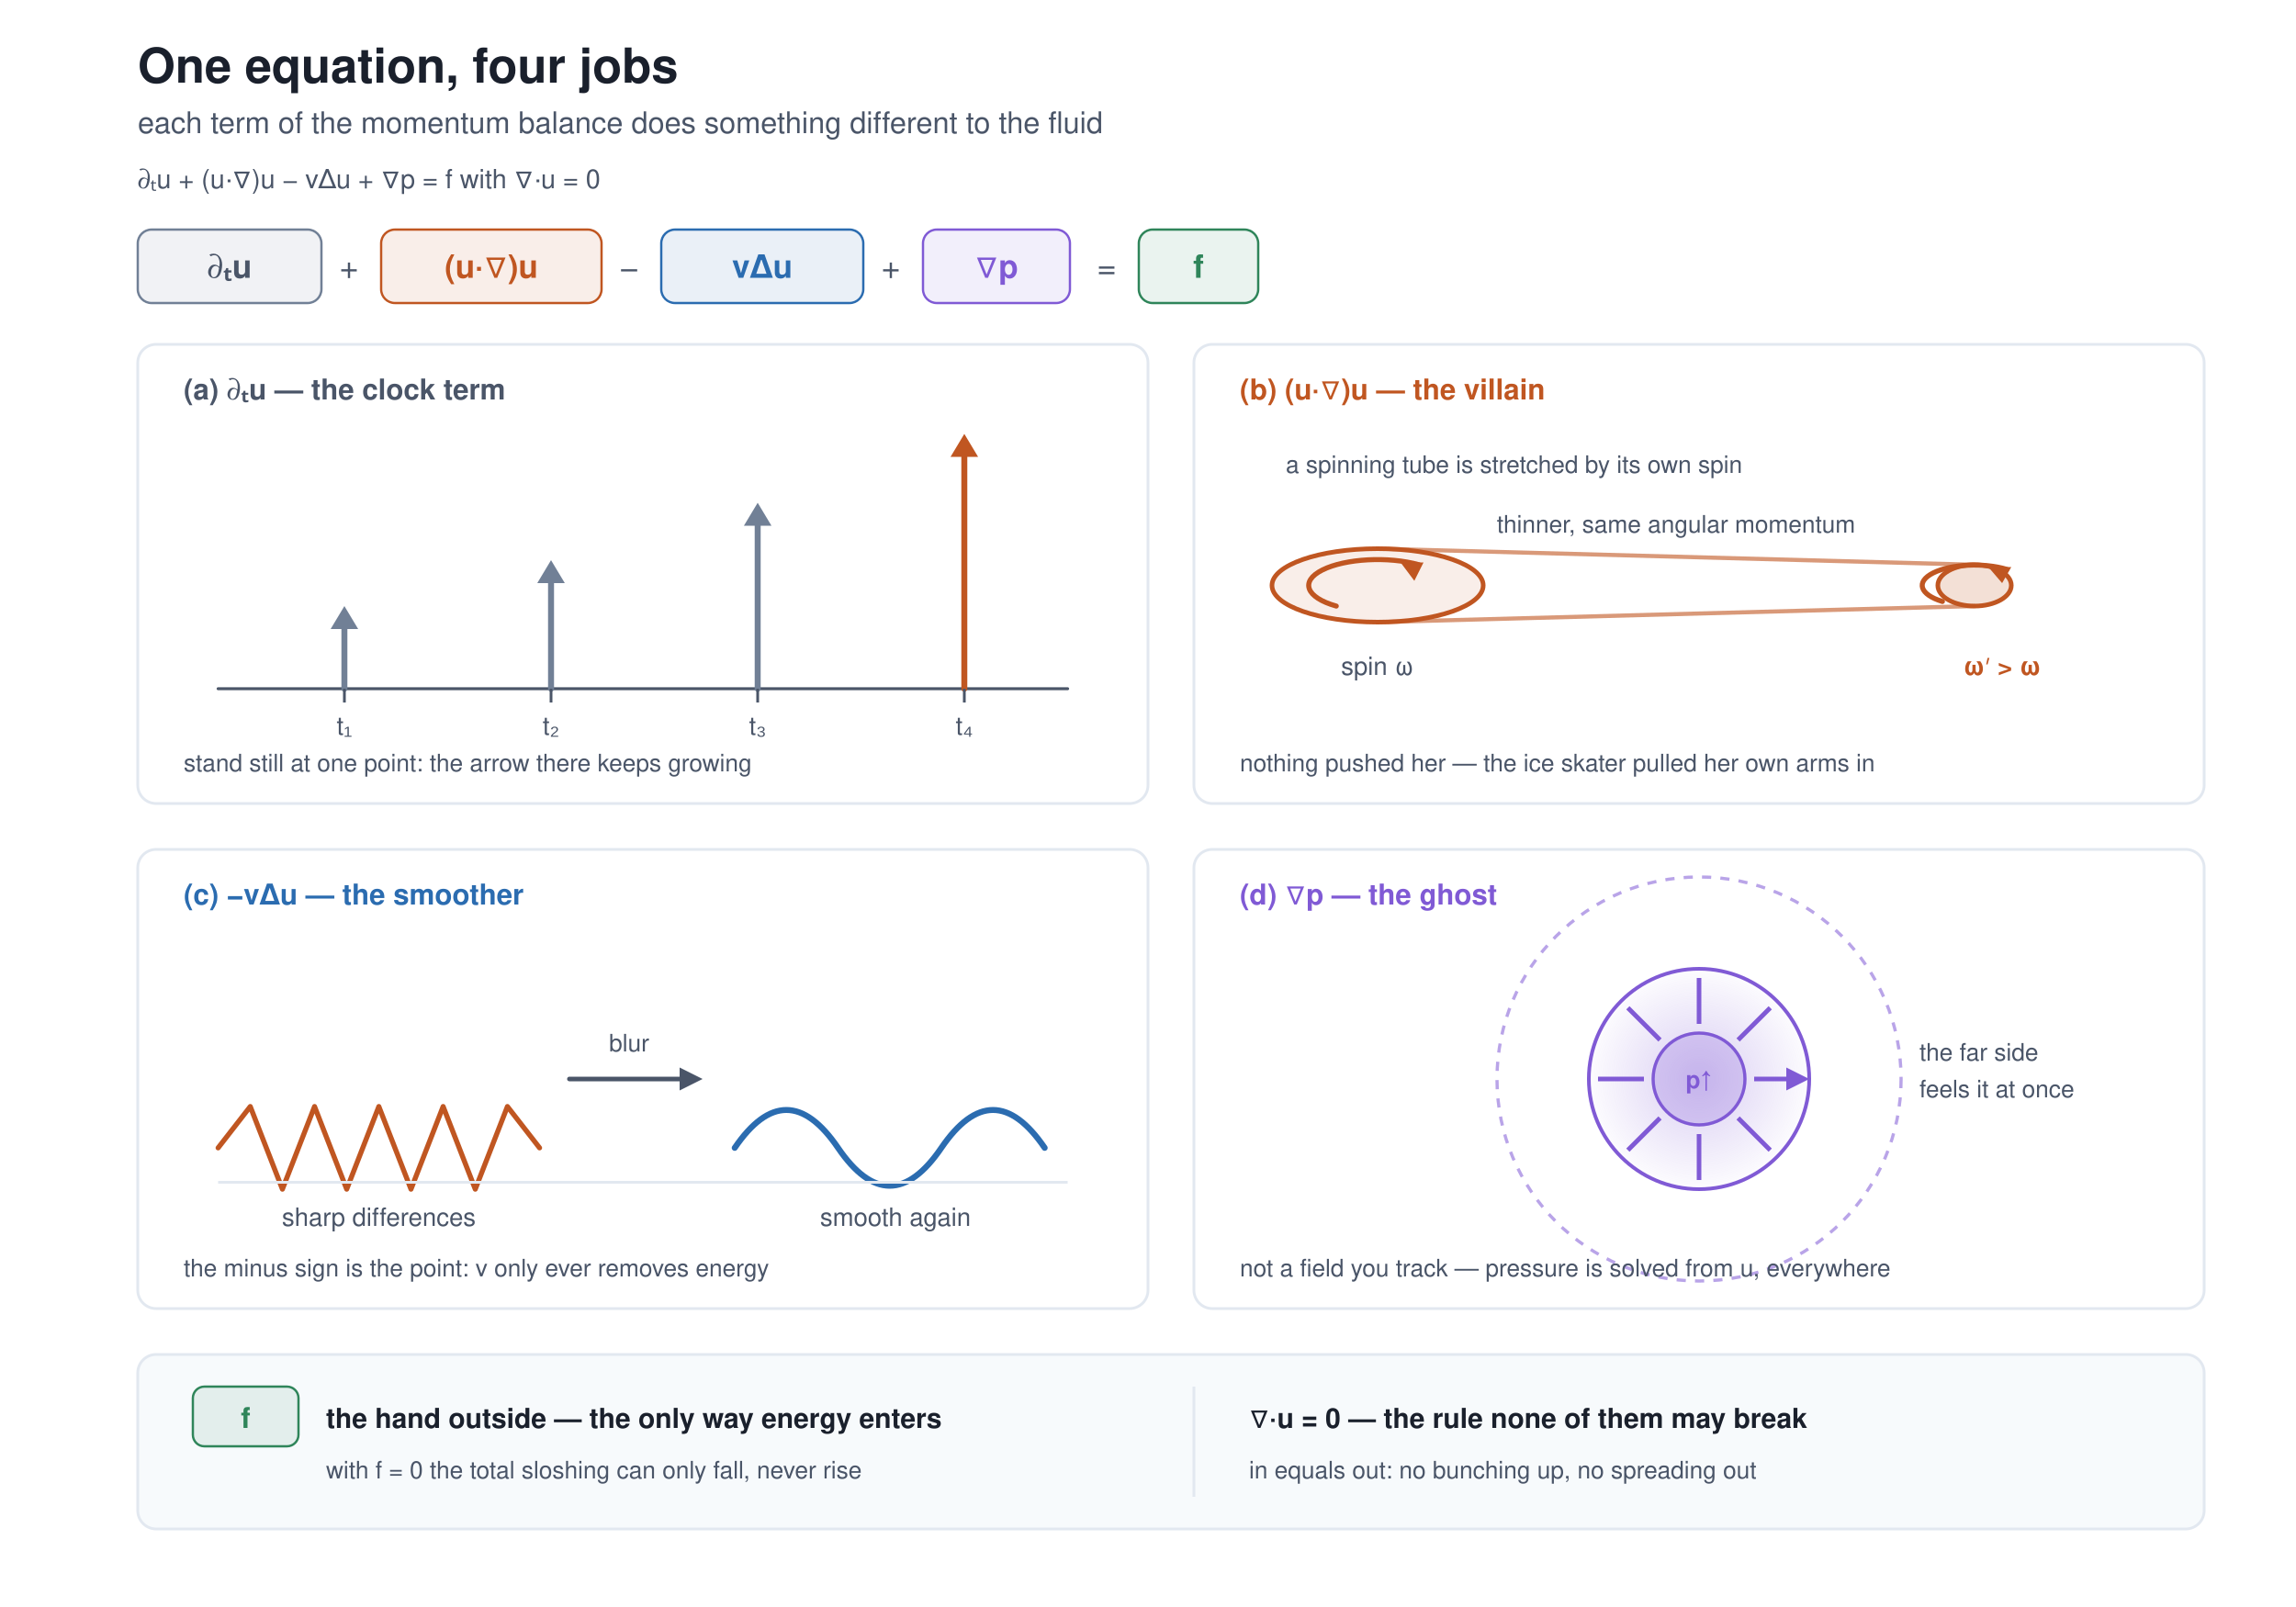
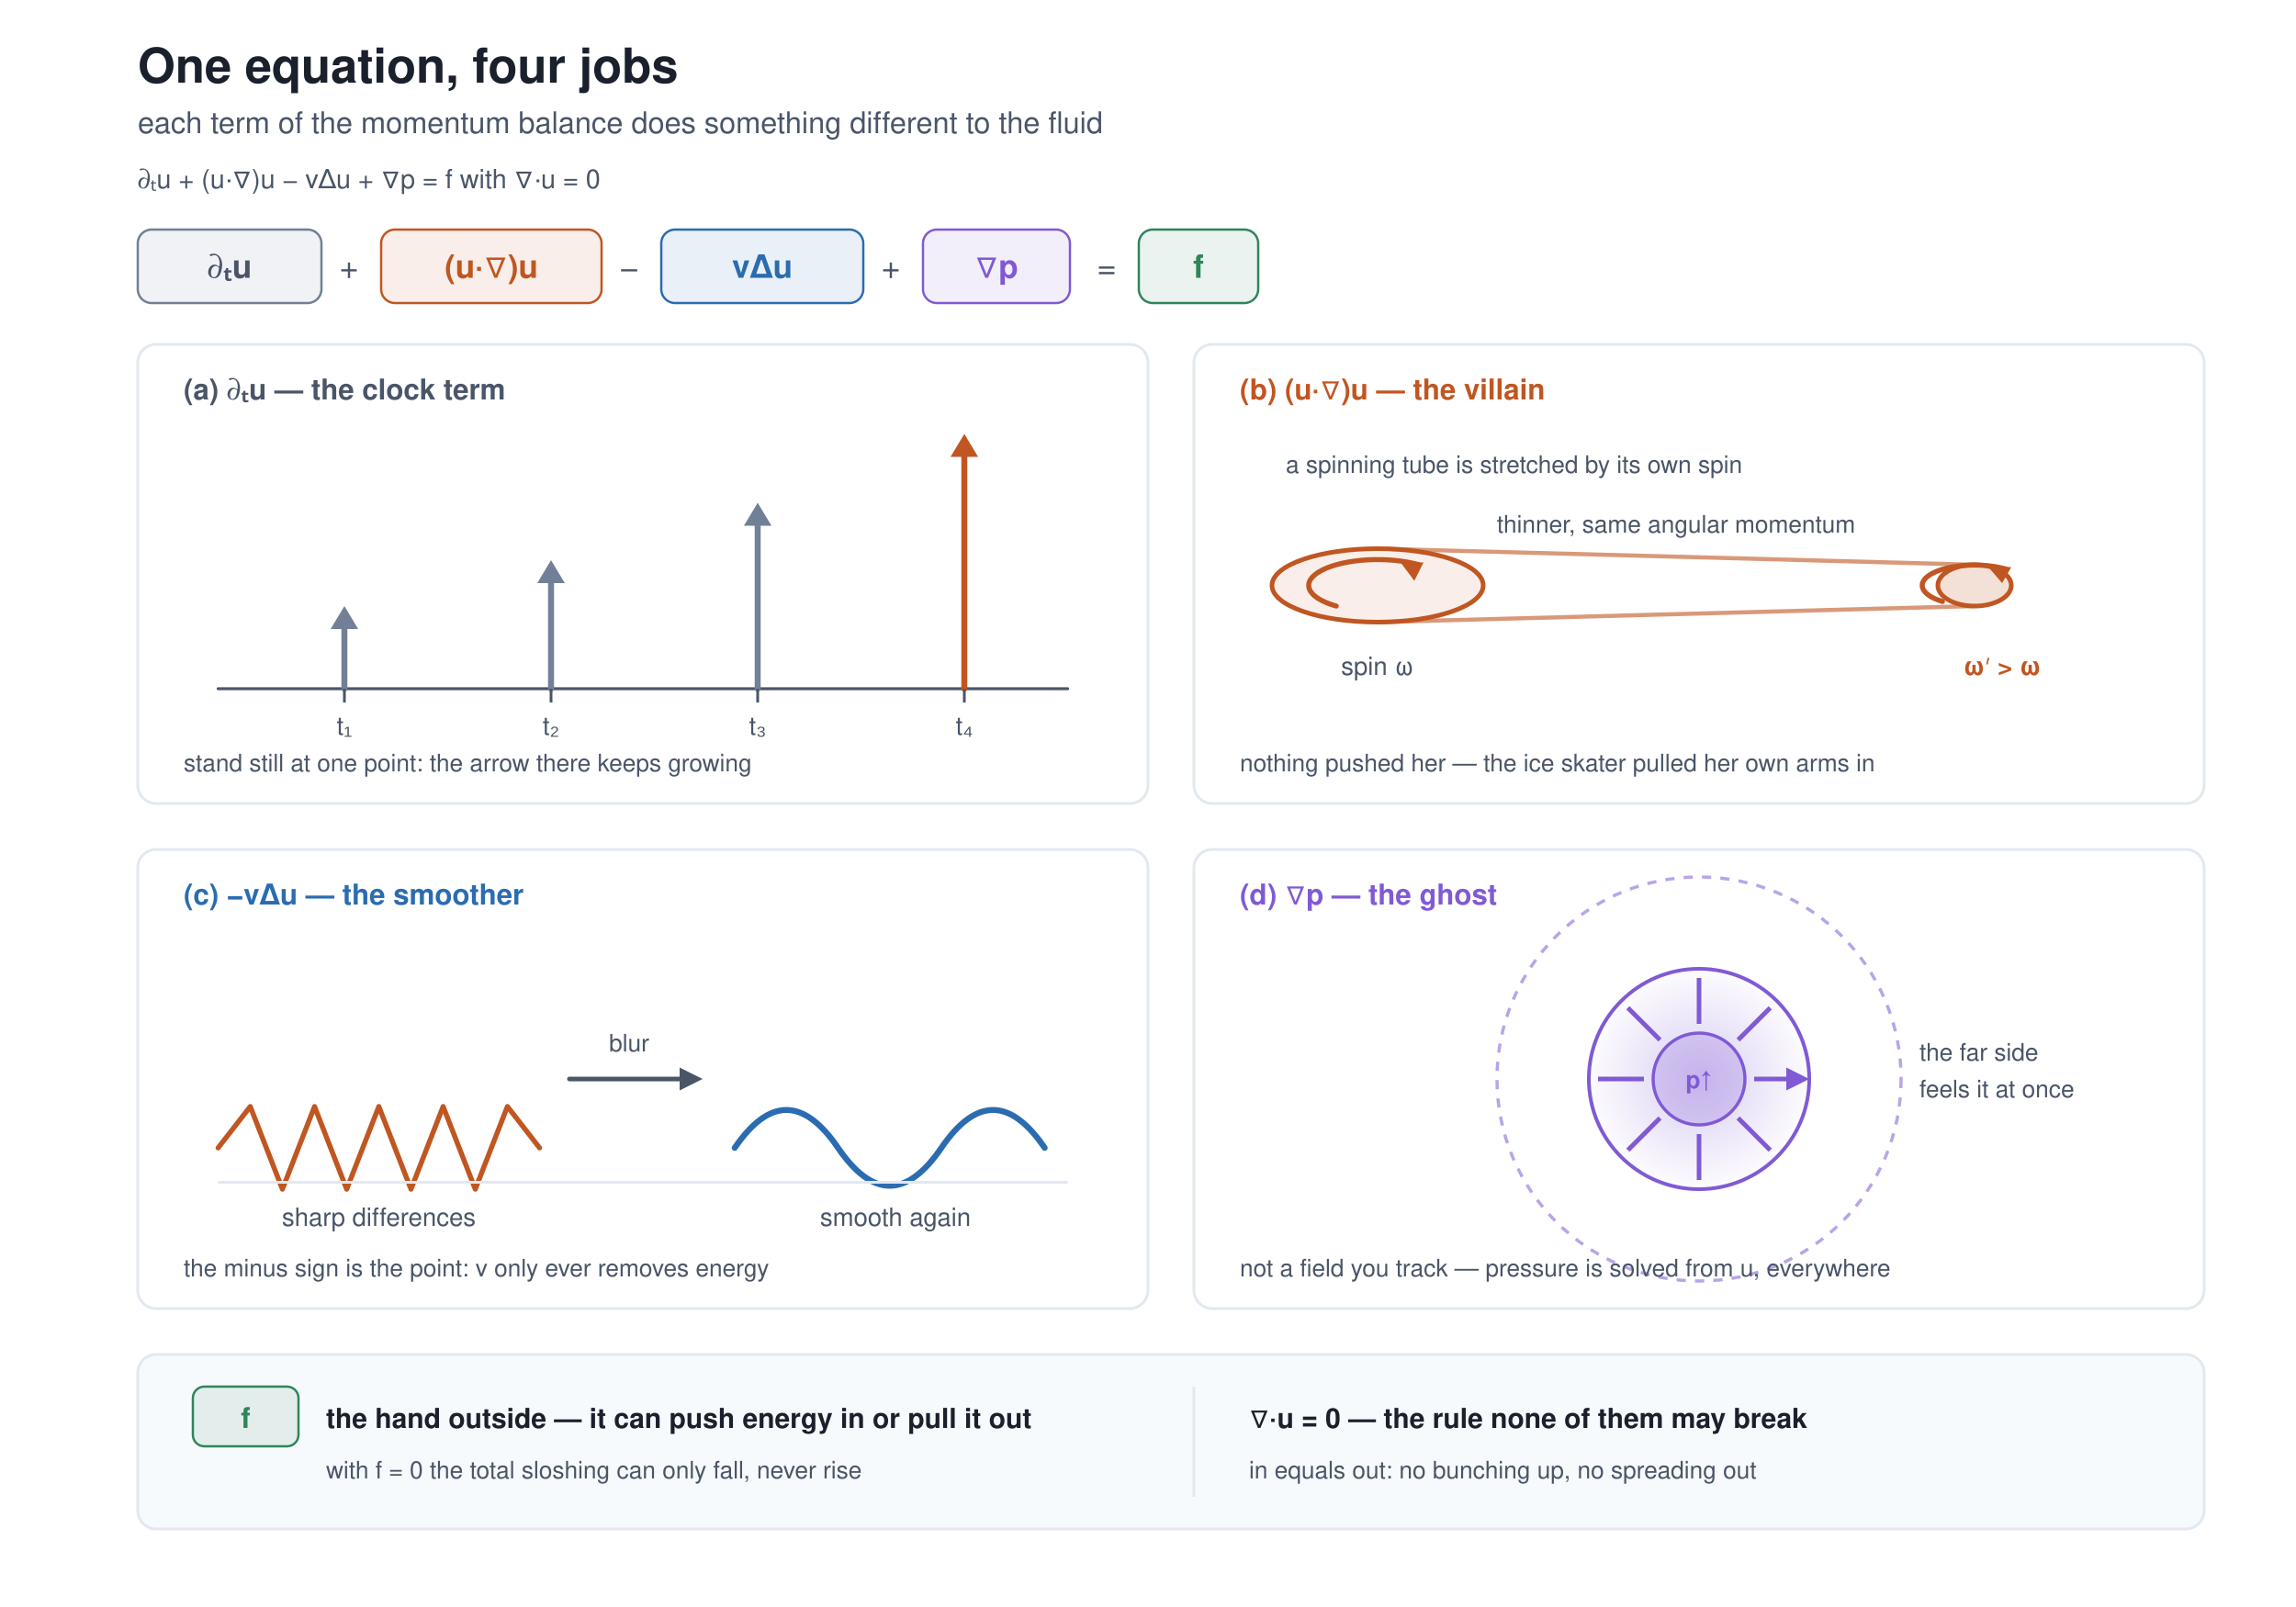
<svg xmlns="http://www.w3.org/2000/svg" width="1000" height="700" viewBox="0 0 1000 700" role="img" aria-labelledby="t d">
  <rect width="1000" height="700" fill="#ffffff" />
  <text x="60.0" y="36.0" font-family="Helvetica, Arial, sans-serif" font-size="21" fill="#1a202c" text-anchor="start" font-weight="bold">One equation, four jobs</text>
  <text x="60.0" y="58.0" font-family="Helvetica, Arial, sans-serif" font-size="13" fill="#4a5568" text-anchor="start" font-weight="normal">each term of the momentum balance does something different to the fluid</text>
  <text x="60.0" y="82.0" font-family="Helvetica, Arial, sans-serif" font-size="11.5" fill="#4a5568" text-anchor="start" font-weight="normal">∂ₜu  +  (u·∇)u  −  νΔu  +  ∇p  =  f        with        ∇·u = 0</text>
  <rect x="60" y="100" width="80" height="32" rx="6" fill="#718096" fill-opacity="0.10" stroke="#718096" />
  <text x="100.0" y="121.0" font-family="Helvetica, Arial, sans-serif" font-size="14" fill="#4a5568" text-anchor="middle" font-weight="bold">∂ₜu</text>
  <text x="152.0" y="121.0" font-family="Helvetica, Arial, sans-serif" font-size="14" fill="#4a5568" text-anchor="middle" font-weight="normal">+</text>
  <rect x="166" y="100" width="96" height="32" rx="6" fill="#c05621" fill-opacity="0.10" stroke="#c05621" />
  <text x="214.0" y="121.0" font-family="Helvetica, Arial, sans-serif" font-size="14" fill="#c05621" text-anchor="middle" font-weight="bold">(u·∇)u</text>
  <text x="274.0" y="121.0" font-family="Helvetica, Arial, sans-serif" font-size="14" fill="#4a5568" text-anchor="middle" font-weight="normal">−</text>
  <rect x="288" y="100" width="88" height="32" rx="6" fill="#2b6cb0" fill-opacity="0.10" stroke="#2b6cb0" />
  <text x="332.0" y="121.0" font-family="Helvetica, Arial, sans-serif" font-size="14" fill="#2b6cb0" text-anchor="middle" font-weight="bold">νΔu</text>
  <text x="388.0" y="121.0" font-family="Helvetica, Arial, sans-serif" font-size="14" fill="#4a5568" text-anchor="middle" font-weight="normal">+</text>
  <rect x="402" y="100" width="64" height="32" rx="6" fill="#805ad5" fill-opacity="0.10" stroke="#805ad5" />
  <text x="434.0" y="121.0" font-family="Helvetica, Arial, sans-serif" font-size="14" fill="#805ad5" text-anchor="middle" font-weight="bold">∇p</text>
  <text x="482.0" y="121.0" font-family="Helvetica, Arial, sans-serif" font-size="14" fill="#4a5568" text-anchor="middle" font-weight="normal">=</text>
  <rect x="496" y="100" width="52" height="32" rx="6" fill="#2f855a" fill-opacity="0.10" stroke="#2f855a" />
  <text x="522.0" y="121.0" font-family="Helvetica, Arial, sans-serif" font-size="14" fill="#2f855a" text-anchor="middle" font-weight="bold">f</text>
  <rect x="60" y="150" width="440" height="200" rx="8" fill="#ffffff" stroke="#e2e8f0" stroke-width="1.2" />
  <text x="80.0" y="174.0" font-family="Helvetica, Arial, sans-serif" font-size="12.5" fill="#4a5568" text-anchor="start" font-weight="bold">(a)  ∂ₜu — the clock term</text>
  <line x1="95.0" y1="300.0" x2="465.0" y2="300.0" stroke="#4a5568" stroke-width="1.3" stroke-linecap="round" />
  <line x1="150.0" y1="300.0" x2="150.0" y2="270.0" stroke="#718096" stroke-width="2.6" stroke-linecap="round" />
  <polygon points="150.0,264.0 144.0,274.0 156.0,274.0" fill="#718096" />
  <line x1="240.0" y1="300.0" x2="240.0" y2="250.0" stroke="#718096" stroke-width="2.6" stroke-linecap="round" />
  <polygon points="240.0,244.0 234.0,254.0 246.0,254.0" fill="#718096" />
  <line x1="330.0" y1="300.0" x2="330.0" y2="225.0" stroke="#718096" stroke-width="2.6" stroke-linecap="round" />
  <polygon points="330.0,219.0 324.0,229.0 336.0,229.0" fill="#718096" />
  <line x1="420.0" y1="300.0" x2="420.0" y2="195.0" stroke="#c05621" stroke-width="2.6" stroke-linecap="round" />
  <polygon points="420.0,189.0 414.0,199.0 426.0,199.0" fill="#c05621" />
  <line x1="150.0" y1="300.0" x2="150.0" y2="306.0" stroke="#4a5568" stroke-width="1.2" />
  <line x1="240.0" y1="300.0" x2="240.0" y2="306.0" stroke="#4a5568" stroke-width="1.2" />
  <line x1="330.0" y1="300.0" x2="330.0" y2="306.0" stroke="#4a5568" stroke-width="1.2" />
  <line x1="420.0" y1="300.0" x2="420.0" y2="306.0" stroke="#4a5568" stroke-width="1.2" />
  <text x="150.0" y="320.0" font-family="Helvetica, Arial, sans-serif" font-size="11" fill="#4a5568" text-anchor="middle" font-weight="normal">t₁</text>
  <text x="240.0" y="320.0" font-family="Helvetica, Arial, sans-serif" font-size="11" fill="#4a5568" text-anchor="middle" font-weight="normal">t₂</text>
  <text x="330.0" y="320.0" font-family="Helvetica, Arial, sans-serif" font-size="11" fill="#4a5568" text-anchor="middle" font-weight="normal">t₃</text>
  <text x="420.0" y="320.0" font-family="Helvetica, Arial, sans-serif" font-size="11" fill="#4a5568" text-anchor="middle" font-weight="normal">t₄</text>
  <text x="80.0" y="336.0" font-family="Helvetica, Arial, sans-serif" font-size="10.5" fill="#4a5568" text-anchor="start" font-weight="normal">stand still at one point: the arrow there keeps growing</text>
  <rect x="520" y="150" width="440" height="200" rx="8" fill="#ffffff" stroke="#e2e8f0" stroke-width="1.2" />
  <text x="540.0" y="174.0" font-family="Helvetica, Arial, sans-serif" font-size="12.5" fill="#c05621" text-anchor="start" font-weight="bold">(b)  (u·∇)u — the villain</text>
  <text x="560.0" y="206.0" font-family="Helvetica, Arial, sans-serif" font-size="10.5" fill="#4a5568" text-anchor="start" font-weight="normal">a spinning tube is stretched by its own spin</text>
  <ellipse cx="600.0" cy="255.0" rx="46.0" ry="16.0" fill="#c05621" fill-opacity="0.10" stroke="#c05621" stroke-width="2" />
  <ellipse cx="860.0" cy="255.0" rx="16.0" ry="9.0" fill="#c05621" fill-opacity="0.18" stroke="#c05621" stroke-width="2" />
  <line x1="600.0" y1="239.0" x2="860.0" y2="246.0" stroke="#c05621" stroke-width="1.8" stroke-linecap="round" stroke-opacity="0.6" />
  <line x1="600.0" y1="271.0" x2="860.0" y2="264.0" stroke="#c05621" stroke-width="1.8" stroke-linecap="round" stroke-opacity="0.6" />
  <path d="M582.0,264.0 A24,9 0 0 1 618.0,246.0" fill="none" stroke="#c05621" stroke-width="2.2" stroke-linecap="round" />
  <polygon points="620.0,245.0 610.0,245.0 616.0,253.0" fill="#c05621" />
  <path d="M846.0,262.0 A18,7 0 0 1 874.0,248.0" fill="none" stroke="#c05621" stroke-width="2.2" stroke-linecap="round" />
  <polygon points="876.0,247.0 866.0,247.0 872.0,254.0" fill="#c05621" />
  <text x="600.0" y="294.0" font-family="Helvetica, Arial, sans-serif" font-size="11" fill="#4a5568" text-anchor="middle" font-weight="normal">spin ω</text>
  <text x="872.0" y="294.0" font-family="Helvetica, Arial, sans-serif" font-size="11" fill="#c05621" text-anchor="middle" font-weight="bold">ω′ &gt; ω</text>
  <text x="730.0" y="232.0" font-family="Helvetica, Arial, sans-serif" font-size="10.5" fill="#4a5568" text-anchor="middle" font-weight="normal">thinner, same angular momentum</text>
  <text x="540.0" y="336.0" font-family="Helvetica, Arial, sans-serif" font-size="10.5" fill="#4a5568" text-anchor="start" font-weight="normal">nothing pushed her — the ice skater pulled her own arms in</text>
  <rect x="60" y="370" width="440" height="200" rx="8" fill="#ffffff" stroke="#e2e8f0" stroke-width="1.2" />
  <text x="80.0" y="394.0" font-family="Helvetica, Arial, sans-serif" font-size="12.5" fill="#2b6cb0" text-anchor="start" font-weight="bold">(c)  −νΔu — the smoother</text>
  <polyline points="95,500 109,482 123,518 137,482 151,518 165,482 179,518 193,482 207,518 221,482 235,500" fill="none" stroke="#c05621" stroke-width="2.2" stroke-linecap="round" stroke-linejoin="round" />
  <path d="M320,500 C335,478 350,478 365,500 C380,522 395,522 410,500 C425,478 440,478 455,500" fill="none" stroke="#2b6cb0" stroke-width="2.6" stroke-linecap="round" />
  <line x1="248.0" y1="470.0" x2="300.0" y2="470.0" stroke="#4a5568" stroke-width="2" stroke-linecap="round" />
  <polygon points="306.0,470.0 296.0,465.0 296.0,475.0" fill="#4a5568" />
  <text x="274.0" y="458.0" font-family="Helvetica, Arial, sans-serif" font-size="10.5" fill="#4a5568" text-anchor="middle" font-weight="normal">blur</text>
  <line x1="95.0" y1="515.0" x2="465.0" y2="515.0" stroke="#e2e8f0" stroke-width="1.2" />
  <text x="165.0" y="534.0" font-family="Helvetica, Arial, sans-serif" font-size="11" fill="#4a5568" text-anchor="middle" font-weight="normal">sharp differences</text>
  <text x="390.0" y="534.0" font-family="Helvetica, Arial, sans-serif" font-size="11" fill="#4a5568" text-anchor="middle" font-weight="normal">smooth again</text>
  <text x="80.0" y="556.0" font-family="Helvetica, Arial, sans-serif" font-size="10.5" fill="#4a5568" text-anchor="start" font-weight="normal">the minus sign is the point: ν only ever removes energy</text>
  <rect x="520" y="370" width="440" height="200" rx="8" fill="#ffffff" stroke="#e2e8f0" stroke-width="1.2" />
  <text x="540.0" y="394.0" font-family="Helvetica, Arial, sans-serif" font-size="12.5" fill="#805ad5" text-anchor="start" font-weight="bold">(d)  ∇p — the ghost</text>
  <defs>
    <radialGradient id="pg" cx="0.5" cy="0.5" r="0.5">
      <stop offset="0%" stop-color="#805ad5" stop-opacity="0.30" />
      <stop offset="100%" stop-color="#805ad5" stop-opacity="0.02" />
    </radialGradient>
  </defs>
  <circle cx="740.0" cy="470.0" r="48.0" fill="url(#pg)" stroke="#805ad5" stroke-width="1.6" />
  <circle cx="740.0" cy="470.0" r="88.0" fill="none" stroke="#805ad5" stroke-width="1.4" stroke-dasharray="4 4" stroke-opacity="0.55" />
  <circle cx="740.0" cy="470.0" r="20.0" fill="#805ad5" fill-opacity="0.22" stroke="#805ad5" stroke-width="1.4" />
  <line x1="764.0" y1="470.0" x2="784.0" y2="470.0" stroke="#805ad5" stroke-width="2" />
  <line x1="757.0" y1="487.0" x2="771.0" y2="501.0" stroke="#805ad5" stroke-width="2" />
  <line x1="740.0" y1="494.0" x2="740.0" y2="514.0" stroke="#805ad5" stroke-width="2" />
  <line x1="723.0" y1="487.0" x2="709.0" y2="501.0" stroke="#805ad5" stroke-width="2" />
  <line x1="716.0" y1="470.0" x2="696.0" y2="470.0" stroke="#805ad5" stroke-width="2" />
  <line x1="723.0" y1="453.0" x2="709.0" y2="439.0" stroke="#805ad5" stroke-width="2" />
  <line x1="740.0" y1="446.0" x2="740.0" y2="426.0" stroke="#805ad5" stroke-width="2" />
  <line x1="757.0" y1="453.0" x2="771.0" y2="439.0" stroke="#805ad5" stroke-width="2" />
  <polygon points="788.0,470.0 778.0,465.0 778.0,475.0" fill="#805ad5" />
  <text x="740.0" y="474.0" font-family="Helvetica, Arial, sans-serif" font-size="10.5" fill="#805ad5" text-anchor="middle" font-weight="bold">p↑</text>
  <text x="836.0" y="462.0" font-family="Helvetica, Arial, sans-serif" font-size="10.5" fill="#4a5568" text-anchor="start" font-weight="normal">the far side</text>
  <text x="836.0" y="478.0" font-family="Helvetica, Arial, sans-serif" font-size="10.5" fill="#4a5568" text-anchor="start" font-weight="normal">feels it at once</text>
  <text x="540.0" y="556.0" font-family="Helvetica, Arial, sans-serif" font-size="10.5" fill="#4a5568" text-anchor="start" font-weight="normal">not a field you track — pressure is solved from u, everywhere</text>
  <rect x="60" y="590" width="900" height="76" rx="8" fill="#f7fafc" stroke="#e2e8f0" stroke-width="1.2" />
  <rect x="84" y="604" width="46" height="26" rx="5" fill="#2f855a" fill-opacity="0.10" stroke="#2f855a" />
  <text x="107.0" y="622.0" font-family="Helvetica, Arial, sans-serif" font-size="12.5" fill="#2f855a" text-anchor="middle" font-weight="bold">f</text>
-   <text x="142.0" y="622.0" font-family="Helvetica, Arial, sans-serif" font-size="12" fill="#1a202c" text-anchor="start" font-weight="bold">the hand outside — the only way energy enters</text>
+   <text x="142.0" y="622.0" font-family="Helvetica, Arial, sans-serif" font-size="12" fill="#1a202c" text-anchor="start" font-weight="bold">the hand outside — it can push energy in or pull it out</text>
  <text x="142.0" y="644.0" font-family="Helvetica, Arial, sans-serif" font-size="10.5" fill="#4a5568" text-anchor="start" font-weight="normal">with f = 0 the total sloshing can only fall, never rise</text>
  <line x1="520.0" y1="604.0" x2="520.0" y2="652.0" stroke="#e2e8f0" stroke-width="1.2" />
  <text x="544.0" y="622.0" font-family="Helvetica, Arial, sans-serif" font-size="12" fill="#1a202c" text-anchor="start" font-weight="bold">∇·u = 0 — the rule none of them may break</text>
  <text x="544.0" y="644.0" font-family="Helvetica, Arial, sans-serif" font-size="10.5" fill="#4a5568" text-anchor="start" font-weight="normal">in equals out: no bunching up, no spreading out</text>
</svg>
